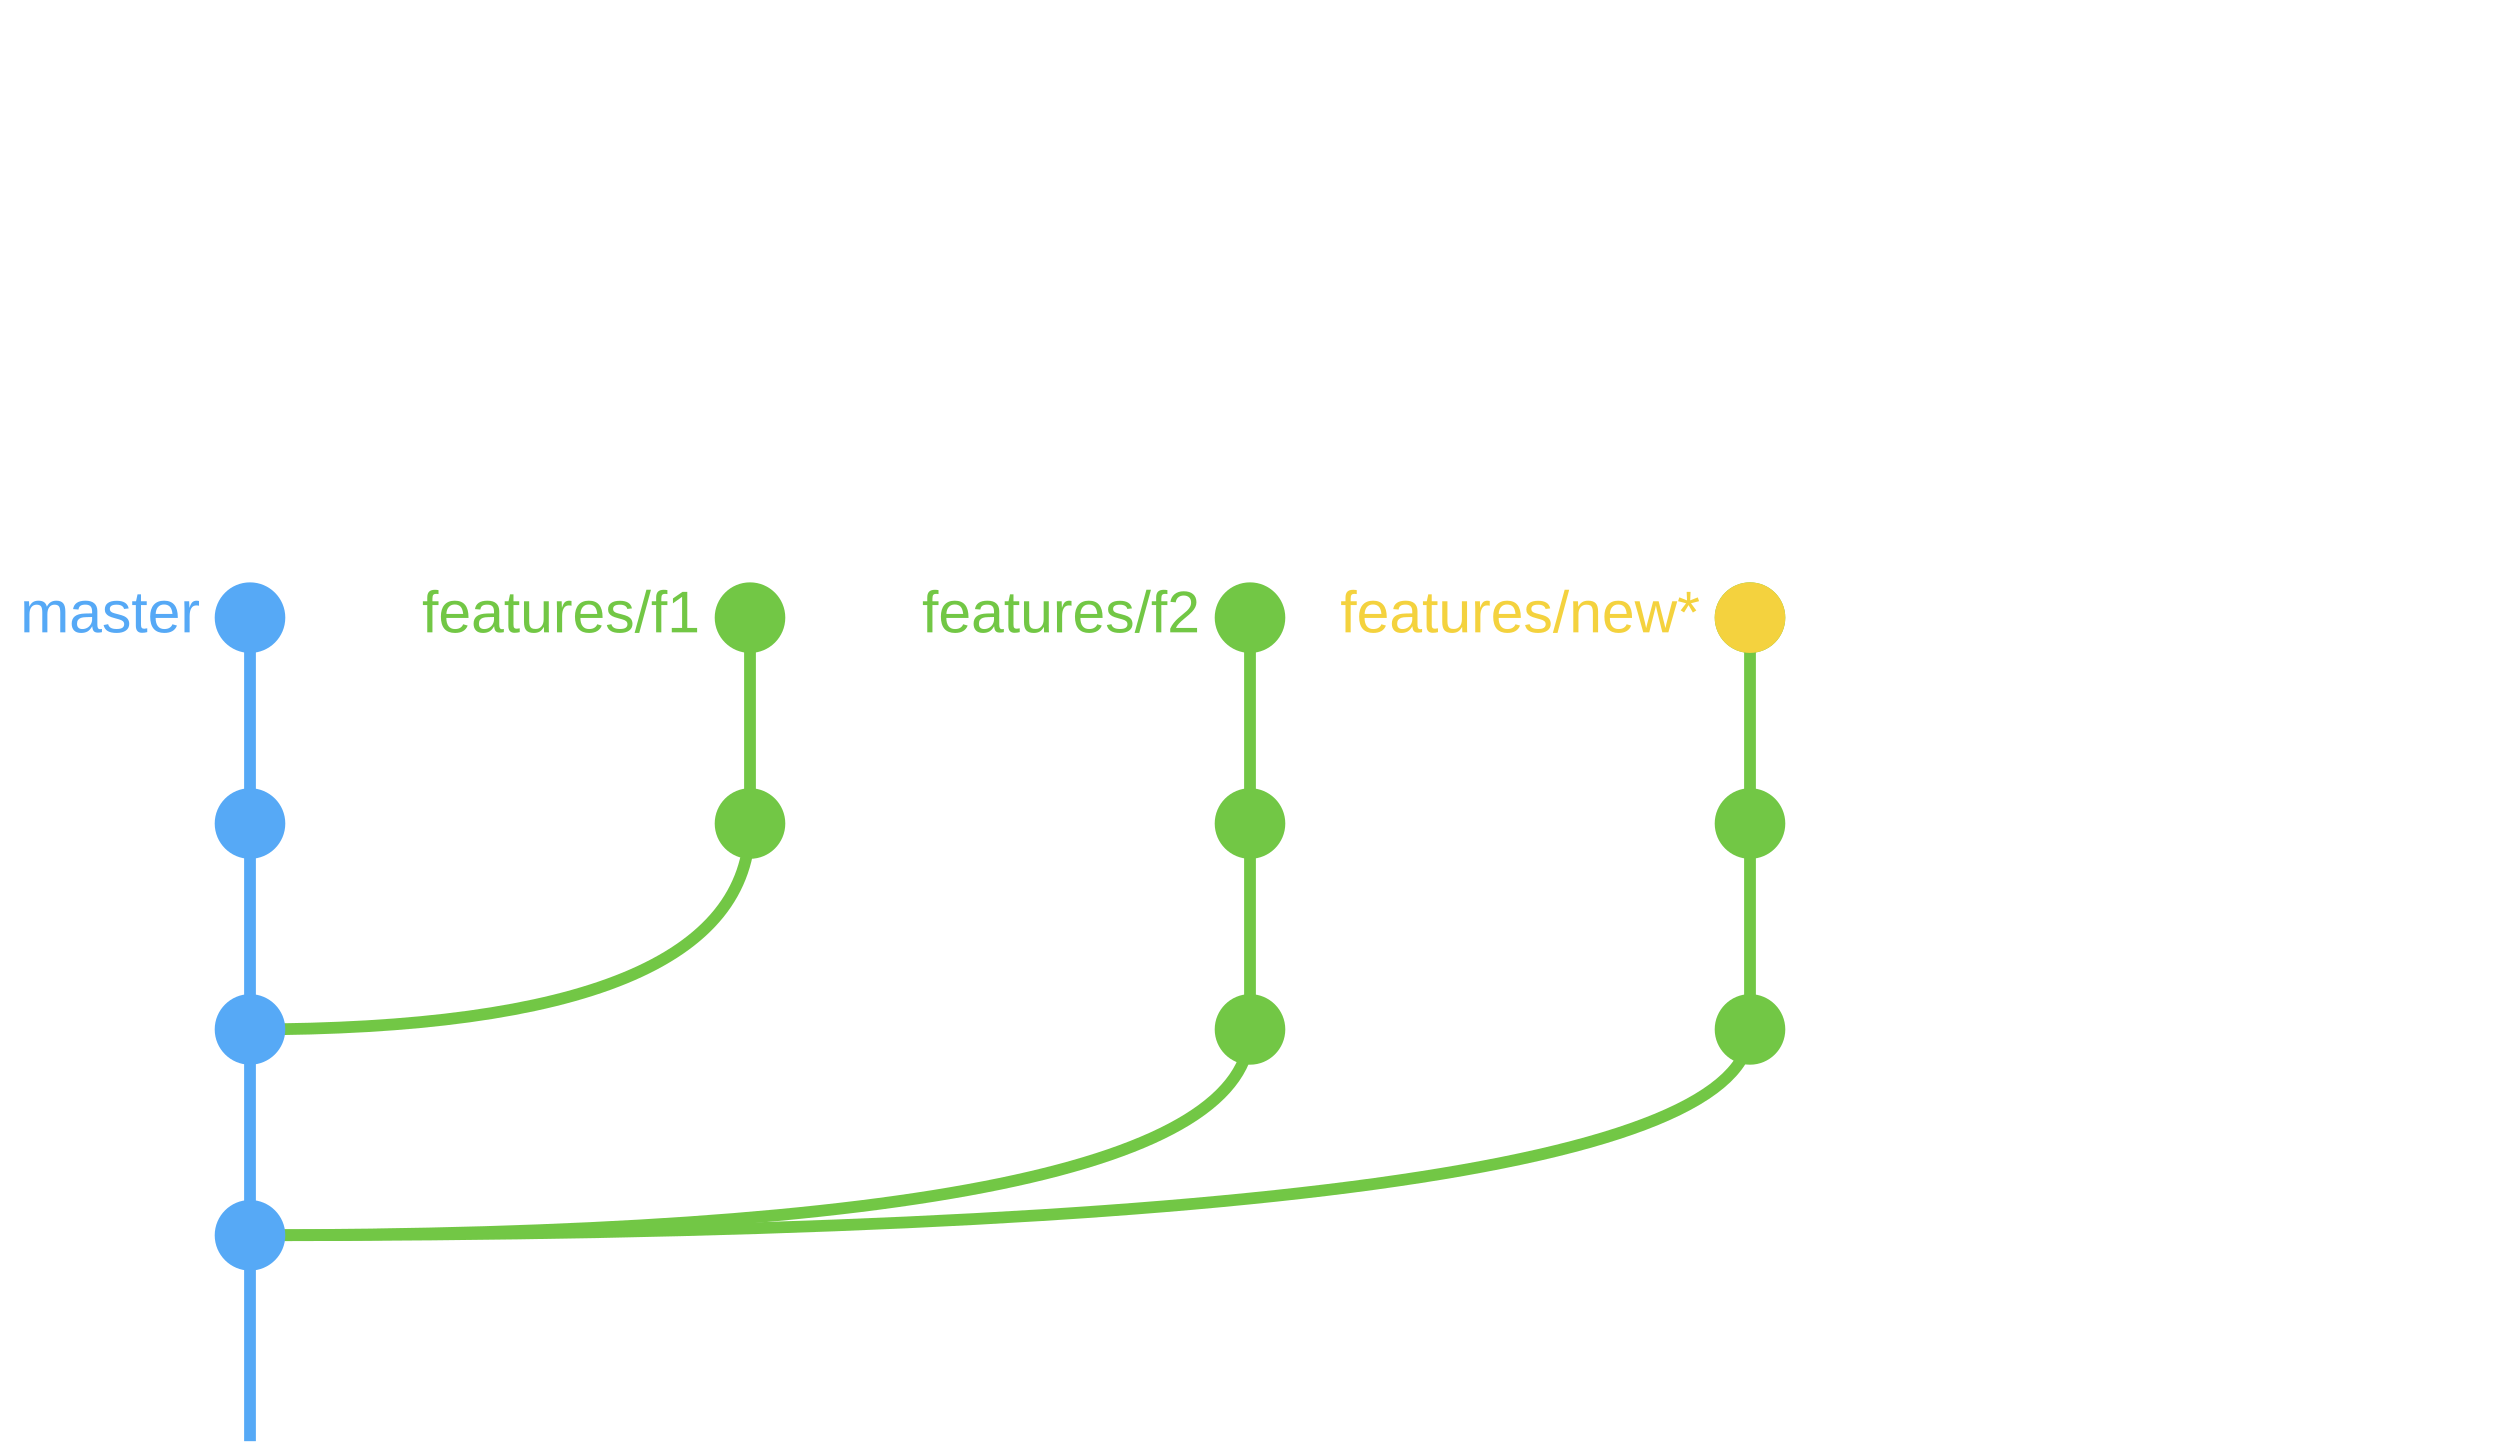
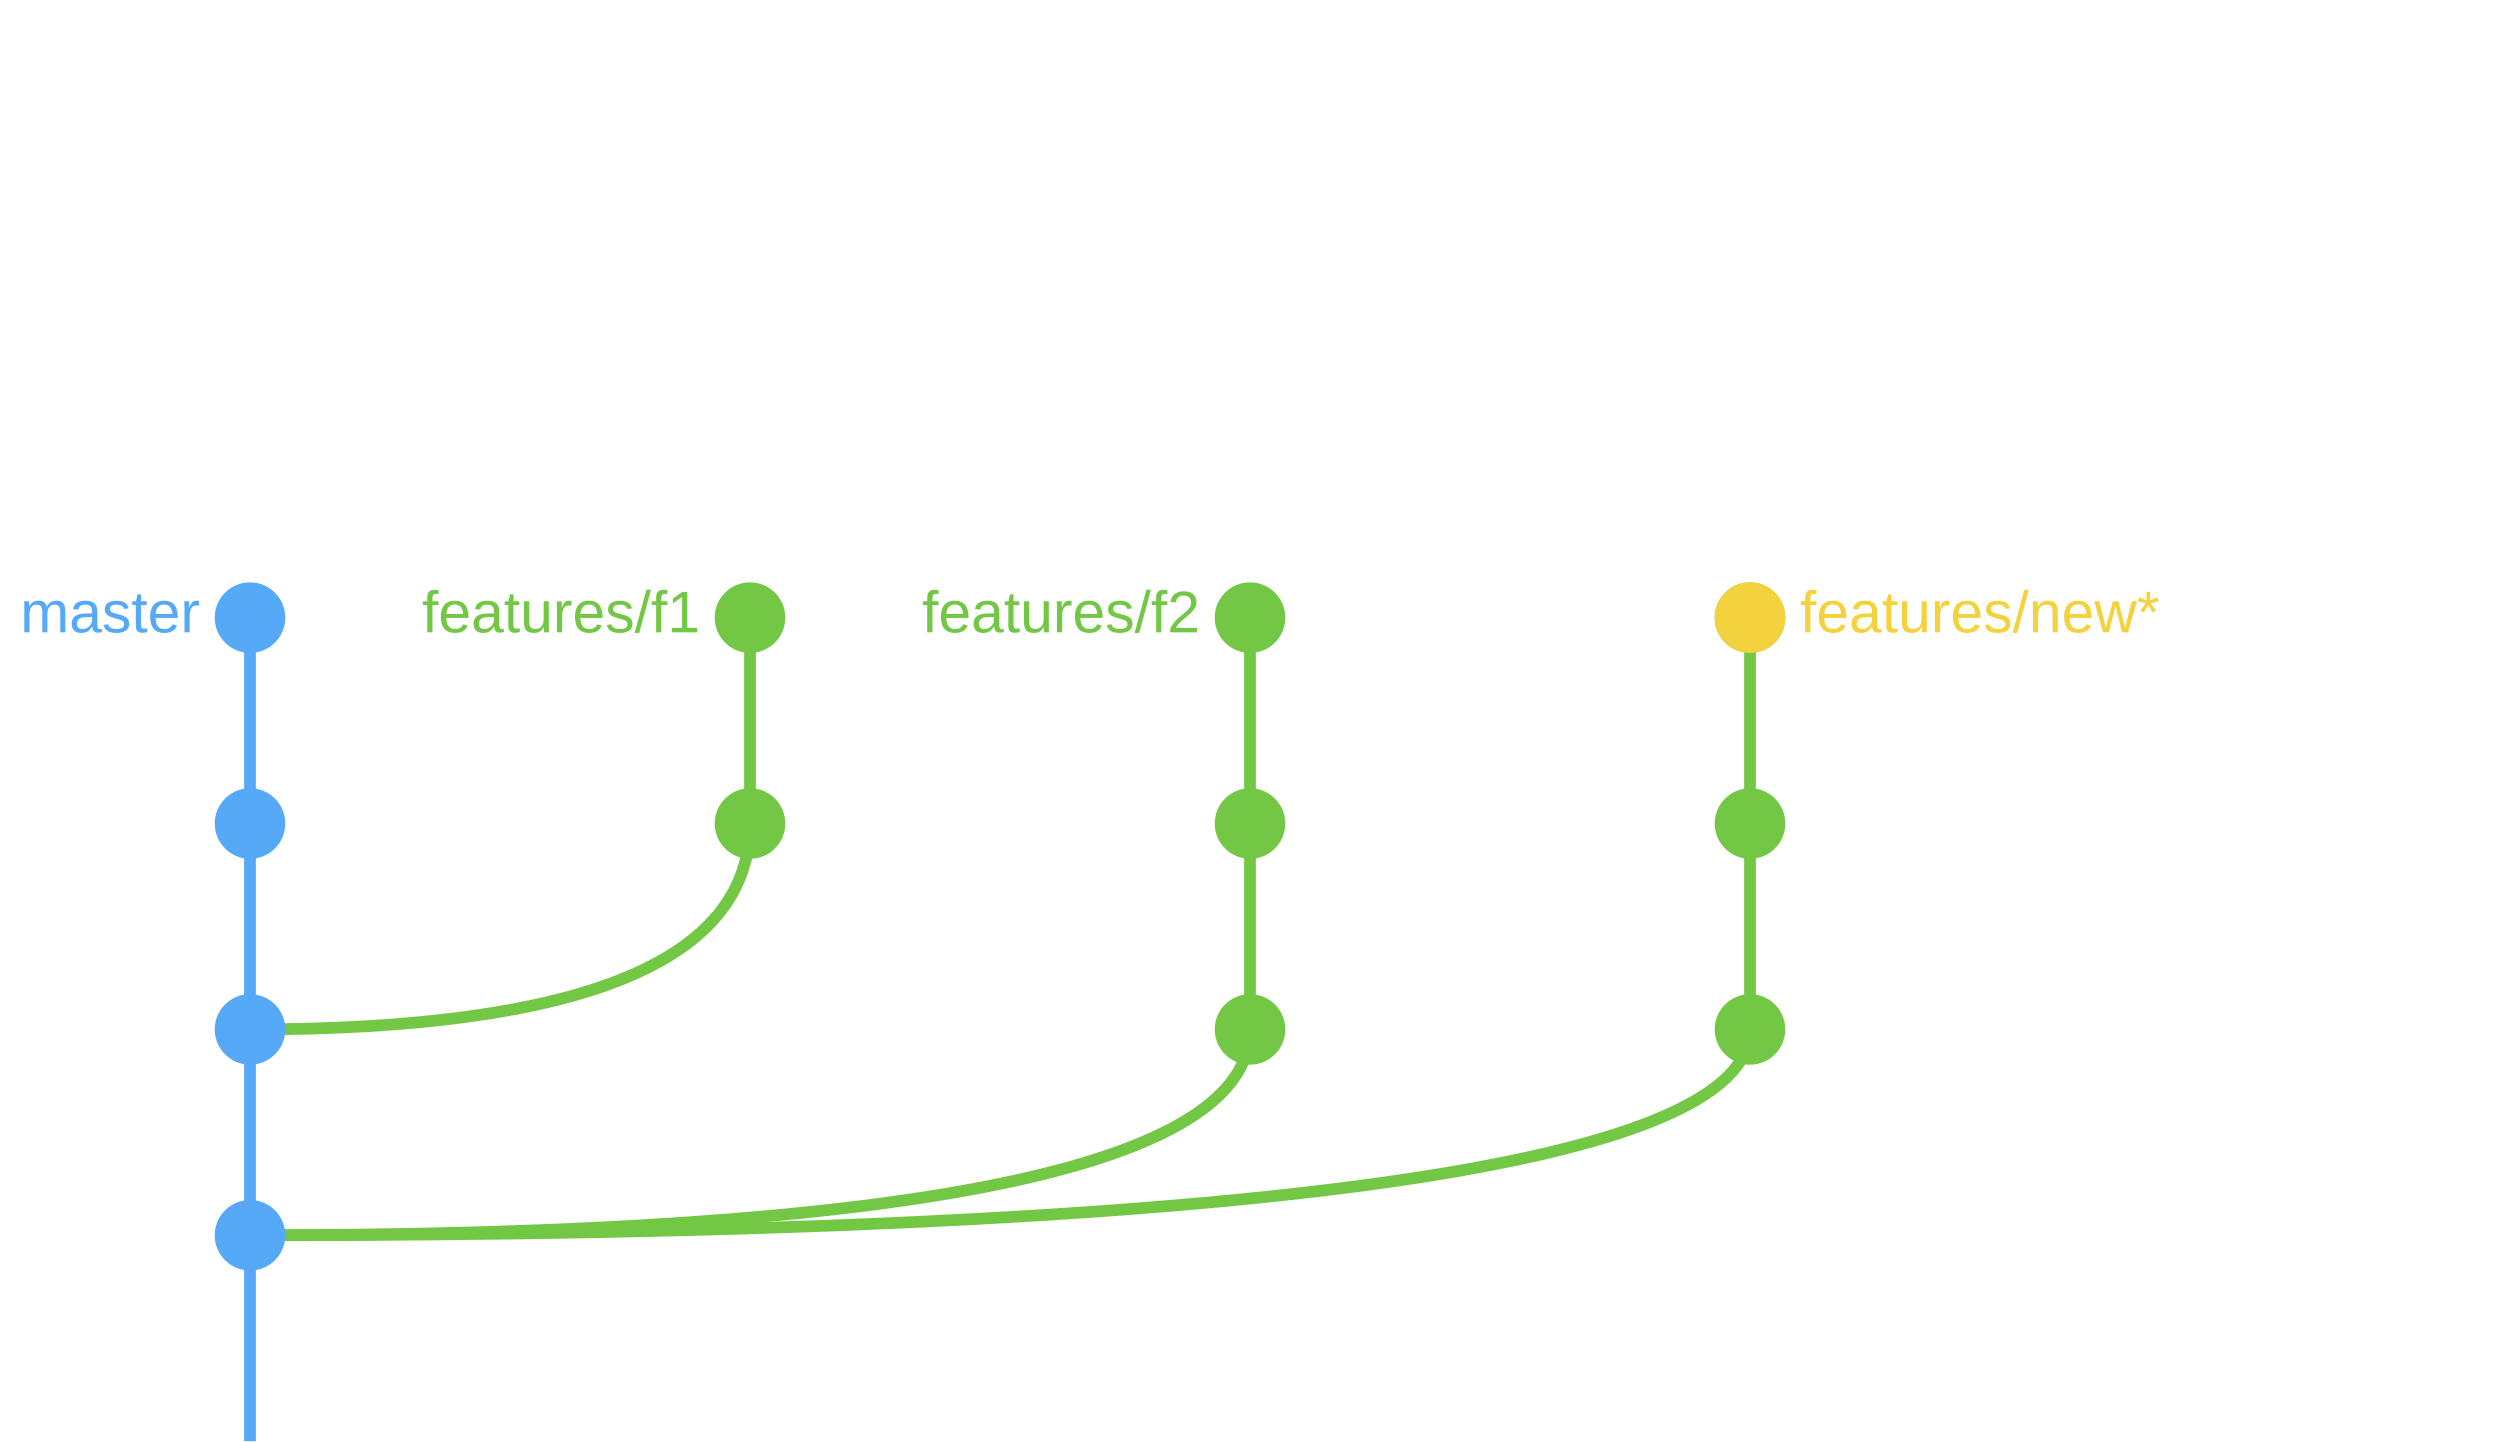
<svg xmlns="http://www.w3.org/2000/svg" version="1.1" id="Layer_1" height="490" width="850">
  <g>
    <g>
      <path d="M 85 420 Q 595 420 595 350" stroke="rgb(114,199,69)" stroke-width="4" fill="none" />
      <circle cx="595" cy="350" r="12" fill="rgb(114,199,69)" />
      <text x="595" y="350" dx="-17" dy="5" font-size="20" fill="rgb(114,199,69)" font-family="Arial" text-anchor="end" />
    </g>
    <g>
      <line x1="595" y1="350" x2="595" y2="280" stroke="rgb(114,199,69)" stroke-width="4" />
      <circle cx="595" cy="280" r="12" fill="rgb(114,199,69)" />
      <text x="595" y="280" dx="-17" dy="5" font-size="20" fill="rgb(114,199,69)" font-family="Arial" text-anchor="end" />
    </g>
    <g>
      <line x1="595" y1="280" x2="595" y2="210" stroke="rgb(114,199,69)" stroke-width="4" />
      <circle cx="595" cy="210" r="12" fill="rgb(114,199,69)" />
      <text x="595" y="210" dx="-17" dy="5" font-size="20" fill="rgb(114,199,69)" font-family="Arial" text-anchor="end" />
    </g>
  </g>
  <g>
    <circle cx="595" cy="210" r="12" fill="rgb(244,210,62)" />
-     <text x="595" y="210" dx="-17" dy="5" font-size="20" fill="rgb(244,210,62)" font-family="Arial" text-anchor="end">
+     <text x="595" y="210" dx="17" dy="5" font-size="20" fill="rgb(244,210,62)" font-family="Arial" text-anchor="start">
      features/new*
    </text>
  </g>
  <g>
    <g>
      <path d="M 85 420 Q 425 420 425 350" stroke="rgb(114,199,69)" stroke-width="4" fill="none" />
      <circle cx="425" cy="350" r="12" fill="rgb(114,199,69)" />
      <text x="425" y="350" dx="-17" dy="5" font-size="20" fill="rgb(114,199,69)" font-family="Arial" text-anchor="end" />
    </g>
    <g>
      <line x1="425" y1="350" x2="425" y2="280" stroke="rgb(114,199,69)" stroke-width="4" />
      <circle cx="425" cy="280" r="12" fill="rgb(114,199,69)" />
      <text x="425" y="280" dx="-17" dy="5" font-size="20" fill="rgb(114,199,69)" font-family="Arial" text-anchor="end" />
    </g>
    <g>
      <line x1="425" y1="280" x2="425" y2="210" stroke="rgb(114,199,69)" stroke-width="4" />
      <circle cx="425" cy="210" r="12" fill="rgb(114,199,69)" />
      <text x="425" y="210" dx="-17" dy="5" font-size="20" fill="rgb(114,199,69)" font-family="Arial" text-anchor="end">
        features/f2
      </text>
    </g>
  </g>
  <g>
    <g>
      <path d="M 85 350 Q 255 350 255 280" stroke="rgb(114,199,69)" stroke-width="4" fill="none" />
      <circle cx="255" cy="280" r="12" fill="rgb(114,199,69)" />
      <text x="255" y="280" dx="-17" dy="5" font-size="20" fill="rgb(114,199,69)" font-family="Arial" text-anchor="end" />
    </g>
    <g>
      <line x1="255" y1="280" x2="255" y2="210" stroke="rgb(114,199,69)" stroke-width="4" />
      <circle cx="255" cy="210" r="12" fill="rgb(114,199,69)" />
      <text x="255" y="210" dx="-17" dy="5" font-size="20" fill="rgb(114,199,69)" font-family="Arial" text-anchor="end">
        features/f1
      </text>
    </g>
  </g>
  <g>
    <g>
      <line x1="85" y1="490" x2="85" y2="420" stroke="rgb(86,169,246)" stroke-width="4" />
      <circle cx="85" cy="420" r="12" fill="rgb(86,169,246)" />
      <text x="85" y="420" dx="-17" dy="5" font-size="20" fill="rgb(86,169,246)" font-family="Arial" text-anchor="end" />
    </g>
    <g>
      <line x1="85" y1="420" x2="85" y2="350" stroke="rgb(86,169,246)" stroke-width="4" />
      <circle cx="85" cy="350" r="12" fill="rgb(86,169,246)" />
      <text x="85" y="350" dx="-17" dy="5" font-size="20" fill="rgb(86,169,246)" font-family="Arial" text-anchor="end" />
    </g>
    <g>
      <line x1="85" y1="350" x2="85" y2="280" stroke="rgb(86,169,246)" stroke-width="4" />
      <circle cx="85" cy="280" r="12" fill="rgb(86,169,246)" />
      <text x="85" y="280" dx="-17" dy="5" font-size="20" fill="rgb(86,169,246)" font-family="Arial" text-anchor="end" />
    </g>
    <g>
      <line x1="85" y1="280" x2="85" y2="210" stroke="rgb(86,169,246)" stroke-width="4" />
      <circle cx="85" cy="210" r="12" fill="rgb(86,169,246)" />
      <text x="85" y="210" dx="-17" dy="5" font-size="20" fill="rgb(86,169,246)" font-family="Arial" text-anchor="end">
        master
      </text>
    </g>
  </g>
  Sorry, your browser does not support inline SVG.`
</svg>
